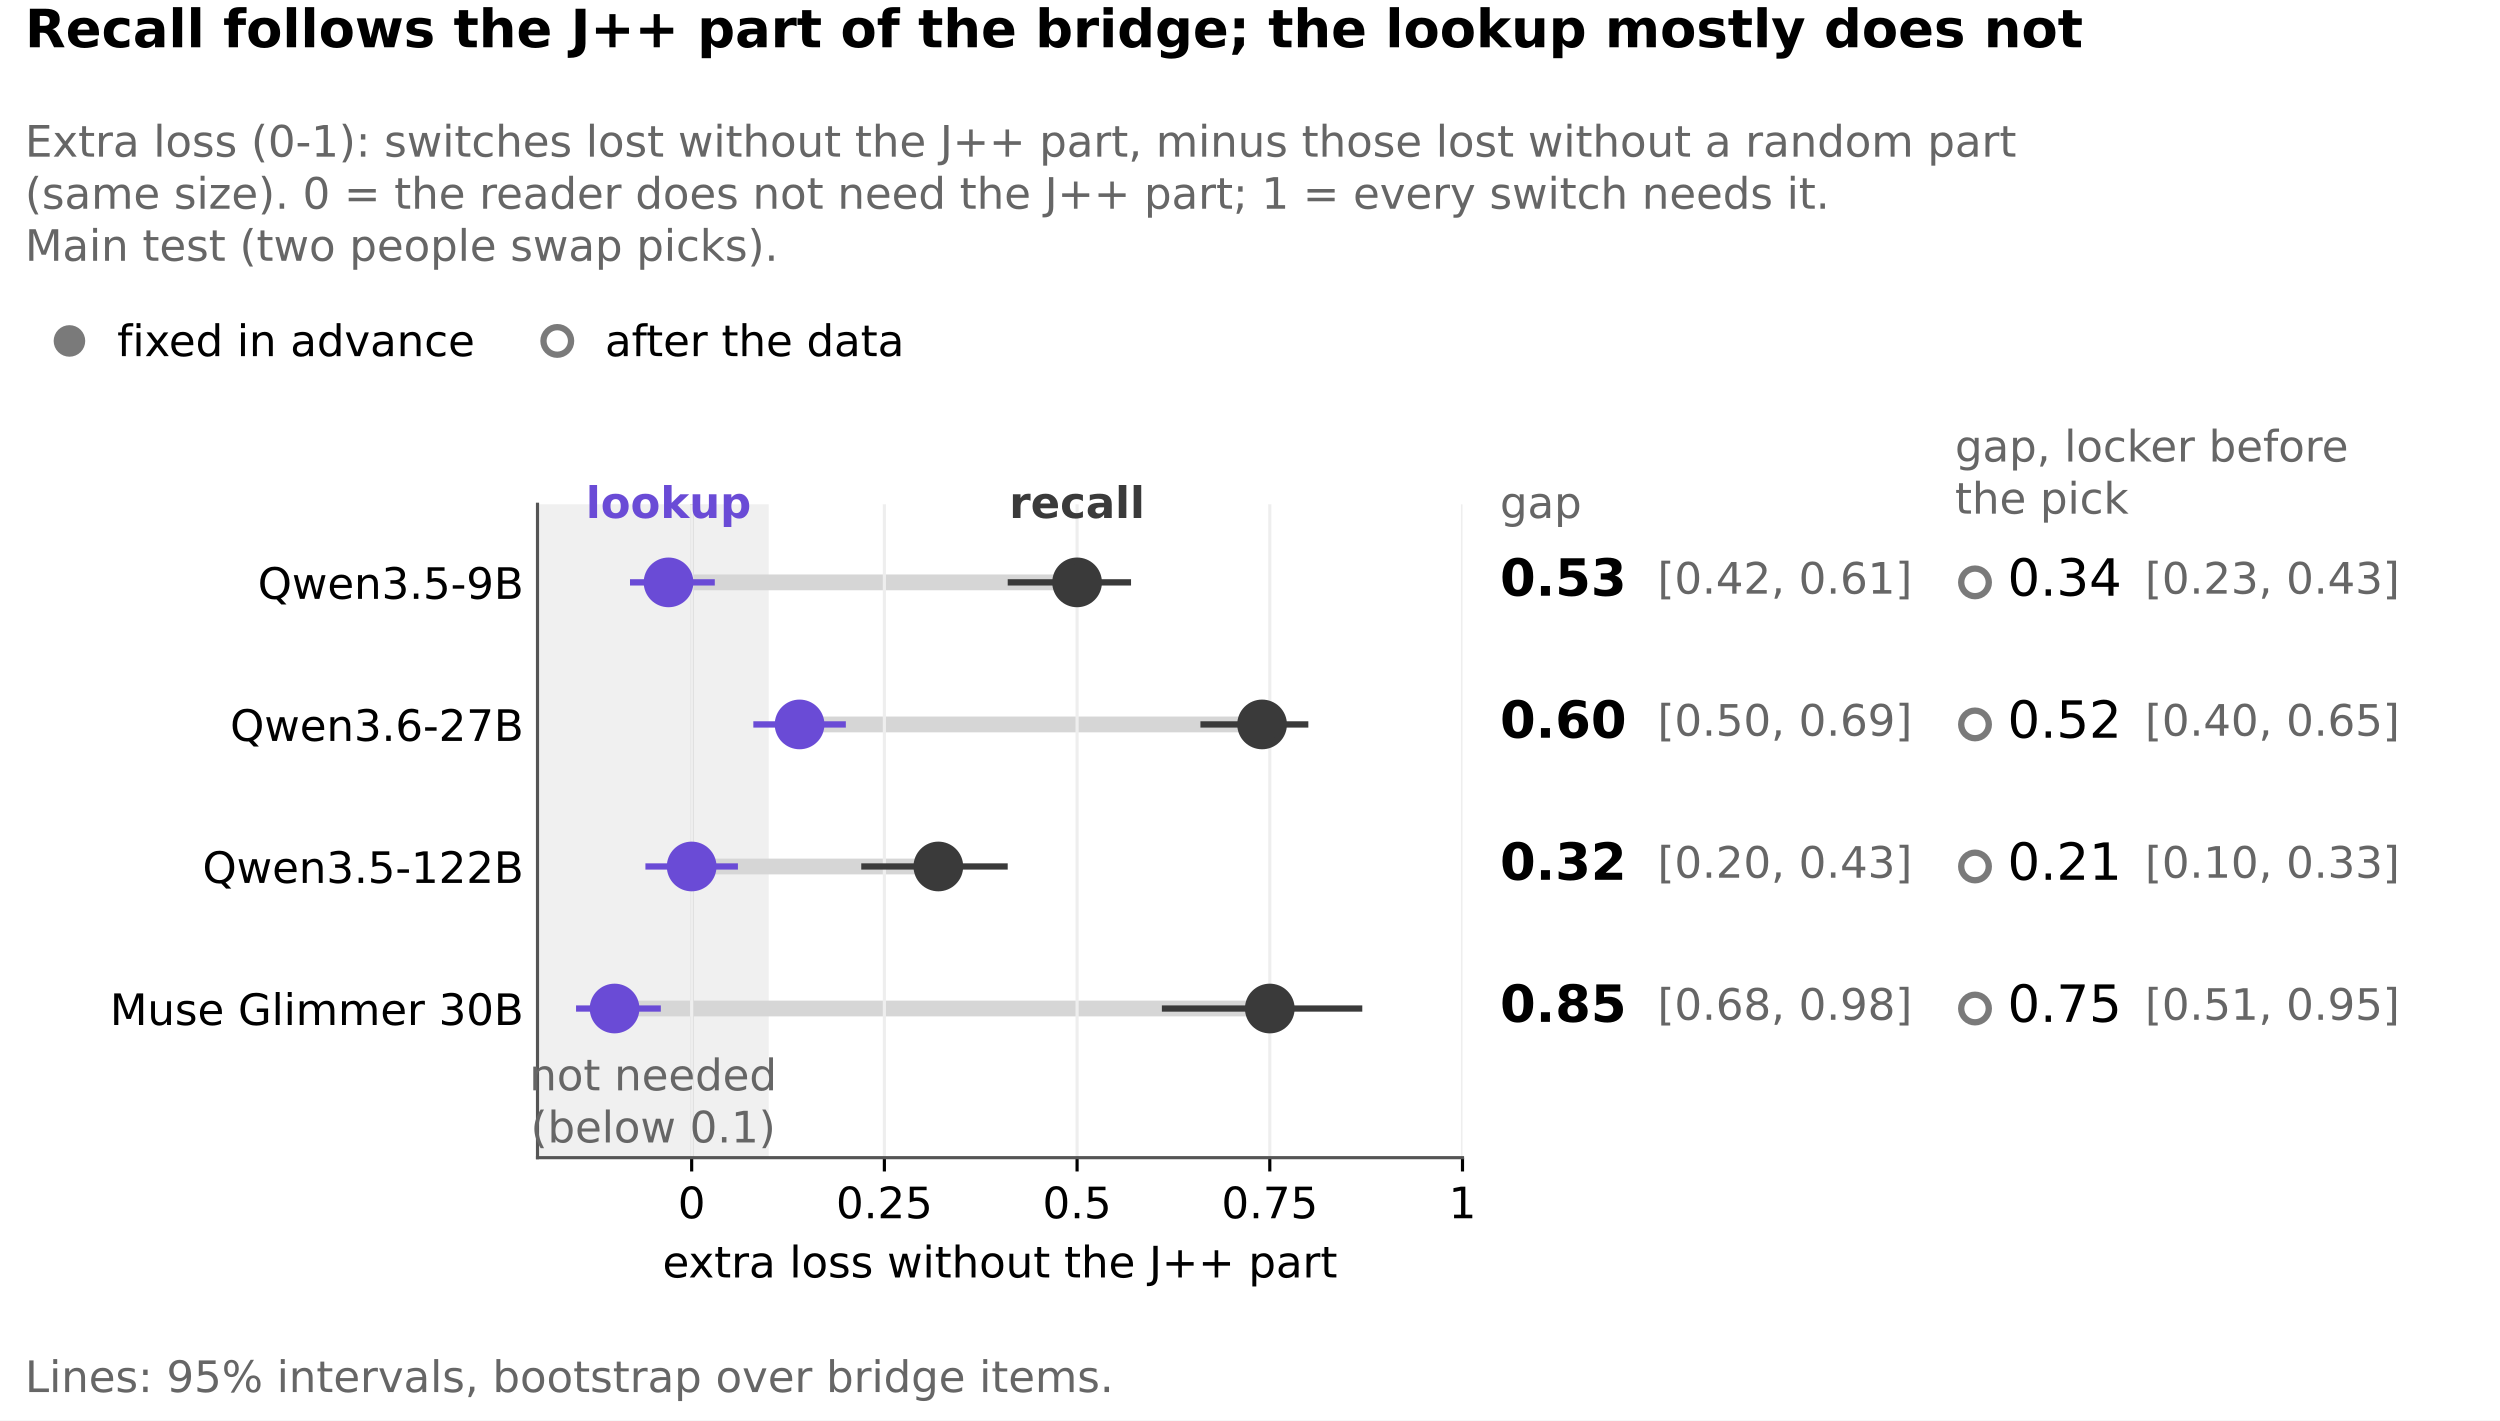
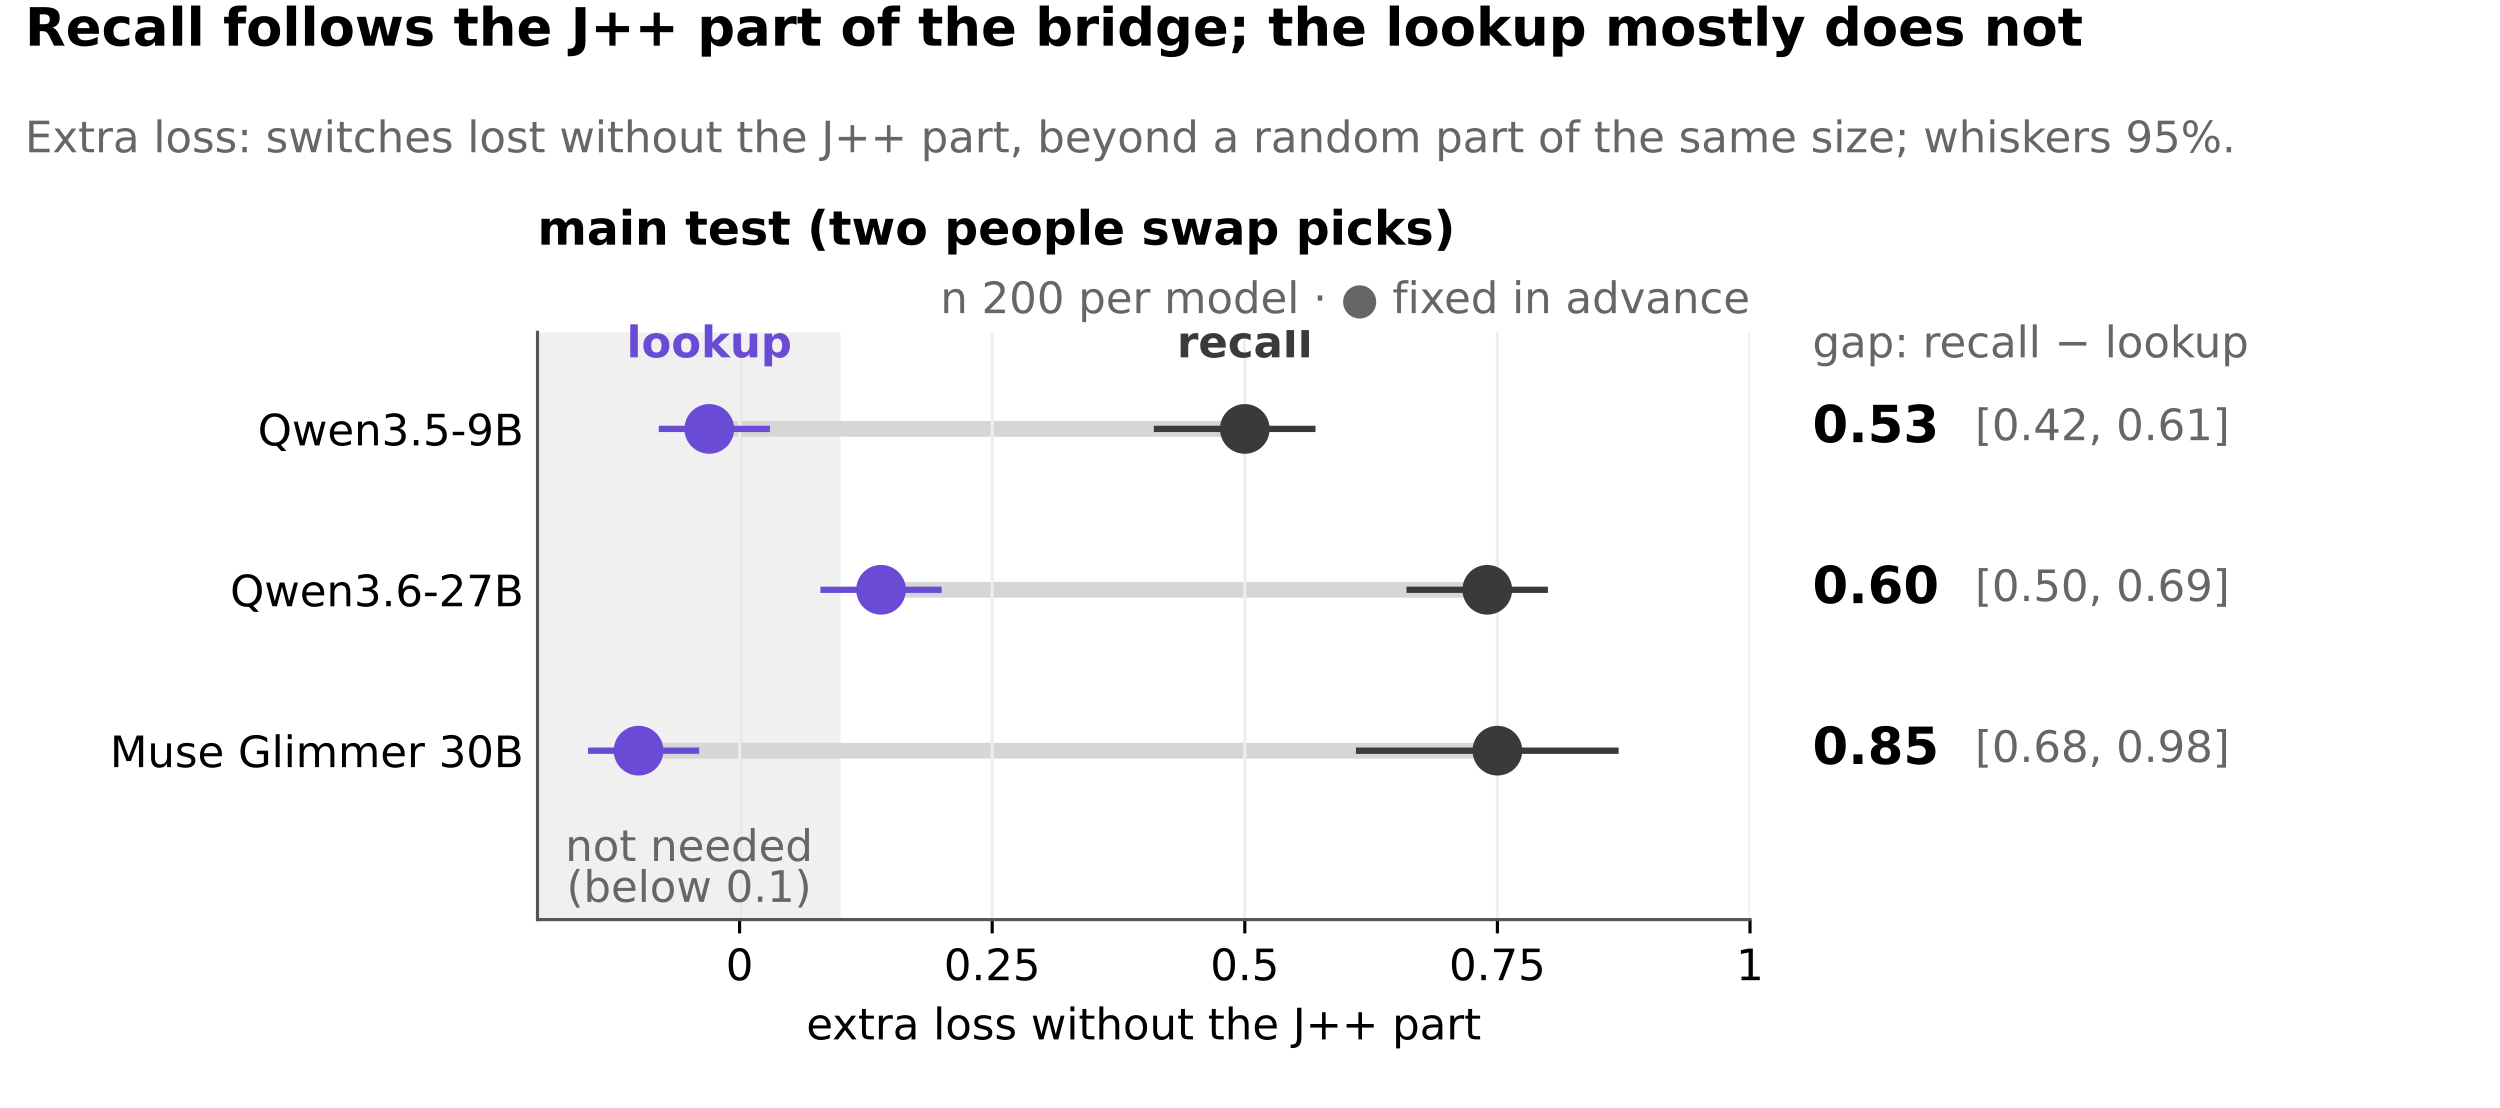
- <svg xmlns="http://www.w3.org/2000/svg" xmlns:xlink="http://www.w3.org/1999/xlink" width="633.6pt" height="360pt" viewBox="0 0 633.6 360" version="1.1">
+ <svg xmlns="http://www.w3.org/2000/svg" xmlns:xlink="http://www.w3.org/1999/xlink" width="633.6pt" height="280.8pt" viewBox="0 0 633.6 280.8" version="1.1">
  <defs>
    <style type="text/css">*{stroke-linejoin: round; stroke-linecap: butt}</style>
  </defs>
  <g id="figure_1">
    <g id="patch_1">
-       <path d="M 0 360  L 633.6 360  L 633.6 0  L 0 0  z " style="fill: #ffffff" />
+       <path d="M 0 280.8  L 633.6 280.8  L 633.6 0  L 0 0  z " style="fill: #ffffff" />
    </g>
    <g id="axes_1">
      <g id="patch_2">
-         <path d="M 136.224 293.4  L 370.656 293.4  L 370.656 127.8  L 136.224 127.8  z " style="fill: #ffffff" />
+         <path d="M 136.224 233.064  L 443.52 233.064  L 443.52 84.24  L 136.224 84.24  z " style="fill: #ffffff" />
      </g>
      <g id="patch_3">
-         <path d="M 136.224 293.4  L 194.832 293.4  L 194.832 127.8  L 136.224 127.8  z " clip-path="url(#p7d464ca9d9)" style="fill: #f0f0f0" />
+         <path d="M 136.224 233.064  L 213.048 233.064  L 213.048 84.24  L 136.224 84.24  z " clip-path="url(#p1dc1d9627c)" style="fill: #f0f0f0" />
      </g>
      <g id="line2d_1">
-         <path d="M 175.296 293.4  L 175.296 127.8  " clip-path="url(#p7d464ca9d9)" style="fill: none; stroke: #999999; stroke-width: 0.8; stroke-linecap: square" />
+         <path d="M 187.44 233.064  L 187.44 84.24  " clip-path="url(#p1dc1d9627c)" style="fill: none; stroke: #999999; stroke-width: 0.8; stroke-linecap: square" />
      </g>
      <g id="line2d_2">
-         <path d="M 169.435 147.6  L 272.976 147.6  " clip-path="url(#p7d464ca9d9)" style="fill: none; stroke: #d6d6d6; stroke-width: 4" />
+         <path d="M 179.758 108.704  L 315.48 108.704  " clip-path="url(#p1dc1d9627c)" style="fill: none; stroke: #d6d6d6; stroke-width: 4" />
      </g>
      <g id="line2d_3">
-         <path d="M 202.646 183.6  L 319.862 183.6  " clip-path="url(#p7d464ca9d9)" style="fill: none; stroke: #d6d6d6; stroke-width: 4" />
+         <path d="M 223.291 149.478  L 376.939 149.478  " clip-path="url(#p1dc1d9627c)" style="fill: none; stroke: #d6d6d6; stroke-width: 4" />
      </g>
      <g id="line2d_4">
-         <path d="M 175.296 219.6  L 237.811 219.6  " clip-path="url(#p7d464ca9d9)" style="fill: none; stroke: #d6d6d6; stroke-width: 4" />
-       </g>
-       <g id="line2d_5">
-         <path d="M 155.76 255.6  L 321.816 255.6  " clip-path="url(#p7d464ca9d9)" style="fill: none; stroke: #d6d6d6; stroke-width: 4" />
+         <path d="M 161.832 190.252  L 379.5 190.252  " clip-path="url(#p1dc1d9627c)" style="fill: none; stroke: #d6d6d6; stroke-width: 4" />
      </g>
      <g id="matplotlib.axis_1">
        <g id="xtick_1">
+           <g id="line2d_5">
+             <path d="M 187.44 233.064  L 187.44 84.24  " clip-path="url(#p1dc1d9627c)" style="fill: none; stroke: #eeeeee; stroke-width: 0.8; stroke-linecap: square" />
+           </g>
          <g id="line2d_6">
-             <path d="M 175.296 293.4  L 175.296 127.8  " clip-path="url(#p7d464ca9d9)" style="fill: none; stroke: #eeeeee; stroke-width: 0.8; stroke-linecap: square" />
-           </g>
+             <defs>
+               <path id="mb49b8d1d1c" d="M 0 0  L 0 3.5  " style="stroke: #000000; stroke-width: 0.8" />
+             </defs>
+             <g>
+               <use xlink:href="#mb49b8d1d1c" x="187.44" y="233.064" style="stroke: #000000; stroke-width: 0.8" />
+             </g>
+           </g>
+           <g id="text_1">
+             <text style="font-size: 11px; font-family: 'DejaVu Sans'; text-anchor: middle" x="187.44" y="248.421" transform="rotate(-0 187.44 248.4214)">0</text>
+           </g>
+         </g>
+         <g id="xtick_2">
          <g id="line2d_7">
-             <defs>
-               <path id="m9600079ac9" d="M 0 0  L 0 3.5  " style="stroke: #000000; stroke-width: 0.8" />
-             </defs>
-             <g>
-               <use xlink:href="#m9600079ac9" x="175.296" y="293.4" style="stroke: #000000; stroke-width: 0.8" />
-             </g>
-           </g>
-           <g id="text_1">
-             <text style="font-size: 11px; font-family: 'DejaVu Sans'; text-anchor: middle" x="175.296" y="308.757" transform="rotate(-0 175.296 308.7574)">0</text>
-           </g>
-         </g>
-         <g id="xtick_2">
+             <path d="M 251.46 233.064  L 251.46 84.24  " clip-path="url(#p1dc1d9627c)" style="fill: none; stroke: #eeeeee; stroke-width: 0.8; stroke-linecap: square" />
+           </g>
          <g id="line2d_8">
-             <path d="M 224.136 293.4  L 224.136 127.8  " clip-path="url(#p7d464ca9d9)" style="fill: none; stroke: #eeeeee; stroke-width: 0.8; stroke-linecap: square" />
-           </g>
+             <g>
+               <use xlink:href="#mb49b8d1d1c" x="251.46" y="233.064" style="stroke: #000000; stroke-width: 0.8" />
+             </g>
+           </g>
+           <g id="text_2">
+             <text style="font-size: 11px; font-family: 'DejaVu Sans'; text-anchor: middle" x="251.46" y="248.421" transform="rotate(-0 251.46 248.4214)">0.25</text>
+           </g>
+         </g>
+         <g id="xtick_3">
          <g id="line2d_9">
-             <g>
-               <use xlink:href="#m9600079ac9" x="224.136" y="293.4" style="stroke: #000000; stroke-width: 0.8" />
-             </g>
-           </g>
-           <g id="text_2">
-             <text style="font-size: 11px; font-family: 'DejaVu Sans'; text-anchor: middle" x="224.136" y="308.757" transform="rotate(-0 224.136 308.7574)">0.25</text>
-           </g>
-         </g>
-         <g id="xtick_3">
+             <path d="M 315.48 233.064  L 315.48 84.24  " clip-path="url(#p1dc1d9627c)" style="fill: none; stroke: #eeeeee; stroke-width: 0.8; stroke-linecap: square" />
+           </g>
          <g id="line2d_10">
-             <path d="M 272.976 293.4  L 272.976 127.8  " clip-path="url(#p7d464ca9d9)" style="fill: none; stroke: #eeeeee; stroke-width: 0.8; stroke-linecap: square" />
-           </g>
+             <g>
+               <use xlink:href="#mb49b8d1d1c" x="315.48" y="233.064" style="stroke: #000000; stroke-width: 0.8" />
+             </g>
+           </g>
+           <g id="text_3">
+             <text style="font-size: 11px; font-family: 'DejaVu Sans'; text-anchor: middle" x="315.48" y="248.421" transform="rotate(-0 315.48 248.4214)">0.5</text>
+           </g>
+         </g>
+         <g id="xtick_4">
          <g id="line2d_11">
-             <g>
-               <use xlink:href="#m9600079ac9" x="272.976" y="293.4" style="stroke: #000000; stroke-width: 0.8" />
-             </g>
-           </g>
-           <g id="text_3">
-             <text style="font-size: 11px; font-family: 'DejaVu Sans'; text-anchor: middle" x="272.976" y="308.757" transform="rotate(-0 272.976 308.7574)">0.5</text>
-           </g>
-         </g>
-         <g id="xtick_4">
+             <path d="M 379.5 233.064  L 379.5 84.24  " clip-path="url(#p1dc1d9627c)" style="fill: none; stroke: #eeeeee; stroke-width: 0.8; stroke-linecap: square" />
+           </g>
          <g id="line2d_12">
-             <path d="M 321.816 293.4  L 321.816 127.8  " clip-path="url(#p7d464ca9d9)" style="fill: none; stroke: #eeeeee; stroke-width: 0.8; stroke-linecap: square" />
-           </g>
+             <g>
+               <use xlink:href="#mb49b8d1d1c" x="379.5" y="233.064" style="stroke: #000000; stroke-width: 0.8" />
+             </g>
+           </g>
+           <g id="text_4">
+             <text style="font-size: 11px; font-family: 'DejaVu Sans'; text-anchor: middle" x="379.5" y="248.421" transform="rotate(-0 379.5 248.4214)">0.75</text>
+           </g>
+         </g>
+         <g id="xtick_5">
          <g id="line2d_13">
-             <g>
-               <use xlink:href="#m9600079ac9" x="321.816" y="293.4" style="stroke: #000000; stroke-width: 0.8" />
-             </g>
-           </g>
-           <g id="text_4">
-             <text style="font-size: 11px; font-family: 'DejaVu Sans'; text-anchor: middle" x="321.816" y="308.757" transform="rotate(-0 321.816 308.7574)">0.75</text>
-           </g>
-         </g>
-         <g id="xtick_5">
+             <path d="M 443.52 233.064  L 443.52 84.24  " clip-path="url(#p1dc1d9627c)" style="fill: none; stroke: #eeeeee; stroke-width: 0.8; stroke-linecap: square" />
+           </g>
          <g id="line2d_14">
-             <path d="M 370.656 293.4  L 370.656 127.8  " clip-path="url(#p7d464ca9d9)" style="fill: none; stroke: #eeeeee; stroke-width: 0.8; stroke-linecap: square" />
-           </g>
-           <g id="line2d_15">
-             <g>
-               <use xlink:href="#m9600079ac9" x="370.656" y="293.4" style="stroke: #000000; stroke-width: 0.8" />
+             <g>
+               <use xlink:href="#mb49b8d1d1c" x="443.52" y="233.064" style="stroke: #000000; stroke-width: 0.8" />
            </g>
          </g>
          <g id="text_5">
-             <text style="font-size: 11px; font-family: 'DejaVu Sans'; text-anchor: middle" x="370.656" y="308.757" transform="rotate(-0 370.656 308.7574)">1</text>
+             <text style="font-size: 11px; font-family: 'DejaVu Sans'; text-anchor: middle" x="443.52" y="248.421" transform="rotate(-0 443.52 248.4214)">1</text>
          </g>
        </g>
        <g id="text_6">
-           <text style="font-size: 11px; font-family: 'DejaVu Sans'; text-anchor: middle" x="253.44" y="323.758" transform="rotate(-0 253.44 323.7583)">extra loss without the J++ part</text>
+           <text style="font-size: 11px; font-family: 'DejaVu Sans'; text-anchor: middle" x="289.872" y="263.422" transform="rotate(-0 289.872 263.4223)">extra loss without the J++ part</text>
        </g>
      </g>
      <g id="matplotlib.axis_2">
        <g id="ytick_1">
+           <g id="line2d_15" />
+           <g id="text_7">
+             <text style="font-size: 11px; font-family: 'DejaVu Sans'; text-anchor: end" x="132.724" y="112.883" transform="rotate(-0 132.724 112.8829)">Qwen3.5-9B</text>
+           </g>
+         </g>
+         <g id="ytick_2">
          <g id="line2d_16" />
-           <g id="text_7">
-             <text style="font-size: 11px; font-family: 'DejaVu Sans'; text-anchor: end" x="132.724" y="151.779" transform="rotate(-0 132.724 151.7787)">Qwen3.5-9B</text>
-           </g>
-         </g>
-         <g id="ytick_2">
+           <g id="text_8">
+             <text style="font-size: 11px; font-family: 'DejaVu Sans'; text-anchor: end" x="132.724" y="153.657" transform="rotate(-0 132.724 153.6566)">Qwen3.6-27B</text>
+           </g>
+         </g>
+         <g id="ytick_3">
          <g id="line2d_17" />
-           <g id="text_8">
-             <text style="font-size: 11px; font-family: 'DejaVu Sans'; text-anchor: end" x="132.724" y="187.779" transform="rotate(-0 132.724 187.7787)">Qwen3.6-27B</text>
-           </g>
-         </g>
-         <g id="ytick_3">
-           <g id="line2d_18" />
          <g id="text_9">
-             <text style="font-size: 11px; font-family: 'DejaVu Sans'; text-anchor: end" x="132.724" y="223.779" transform="rotate(-0 132.724 223.7787)">Qwen3.5-122B</text>
-           </g>
-         </g>
-         <g id="ytick_4">
-           <g id="line2d_19" />
-           <g id="text_10">
-             <text style="font-size: 11px; font-family: 'DejaVu Sans'; text-anchor: end" x="132.724" y="259.779" transform="rotate(-0 132.724 259.7791)">Muse Glimmer 30B</text>
-           </g>
-         </g>
+             <text style="font-size: 11px; font-family: 'DejaVu Sans'; text-anchor: end" x="132.724" y="194.431" transform="rotate(-0 132.724 194.4308)">Muse Glimmer 30B</text>
+           </g>
+         </g>
+       </g>
+       <g id="line2d_18">
+         <path d="M 166.954 108.704  L 195.122 108.704  " clip-path="url(#p1dc1d9627c)" style="fill: none; stroke: #6a4bd6; stroke-width: 1.6" />
+       </g>
+       <g id="line2d_19">
+         <path d="M 292.433 108.704  L 333.406 108.704  " clip-path="url(#p1dc1d9627c)" style="fill: none; stroke: #3a3a3a; stroke-width: 1.6" />
      </g>
      <g id="line2d_20">
-         <path d="M 159.667 147.6  L 181.157 147.6  " clip-path="url(#p7d464ca9d9)" style="fill: none; stroke: #6a4bd6; stroke-width: 1.6" />
+         <path d="M 207.926 149.478  L 238.656 149.478  " clip-path="url(#p1dc1d9627c)" style="fill: none; stroke: #6a4bd6; stroke-width: 1.6" />
      </g>
      <g id="line2d_21">
-         <path d="M 255.394 147.6  L 286.651 147.6  " clip-path="url(#p7d464ca9d9)" style="fill: none; stroke: #3a3a3a; stroke-width: 1.6" />
+         <path d="M 356.453 149.478  L 392.304 149.478  " clip-path="url(#p1dc1d9627c)" style="fill: none; stroke: #3a3a3a; stroke-width: 1.6" />
      </g>
      <g id="line2d_22">
-         <path d="M 190.925 183.6  L 214.368 183.6  " clip-path="url(#p7d464ca9d9)" style="fill: none; stroke: #6a4bd6; stroke-width: 1.6" />
+         <path d="M 149.028 190.252  L 177.197 190.252  " clip-path="url(#p1dc1d9627c)" style="fill: none; stroke: #6a4bd6; stroke-width: 1.6" />
      </g>
      <g id="line2d_23">
-         <path d="M 304.234 183.6  L 331.584 183.6  " clip-path="url(#p7d464ca9d9)" style="fill: none; stroke: #3a3a3a; stroke-width: 1.6" />
+         <path d="M 343.649 190.252  L 410.23 190.252  " clip-path="url(#p1dc1d9627c)" style="fill: none; stroke: #3a3a3a; stroke-width: 1.6" />
+       </g>
+       <g id="patch_4">
+         <path d="M 136.224 233.064  L 136.224 84.24  " style="fill: none; stroke: #555555; stroke-width: 0.8; stroke-linejoin: miter; stroke-linecap: square" />
+       </g>
+       <g id="patch_5">
+         <path d="M 136.224 233.064  L 443.52 233.064  " style="fill: none; stroke: #555555; stroke-width: 0.8; stroke-linejoin: miter; stroke-linecap: square" />
      </g>
      <g id="line2d_24">
-         <path d="M 163.574 219.6  L 187.018 219.6  " clip-path="url(#p7d464ca9d9)" style="fill: none; stroke: #6a4bd6; stroke-width: 1.6" />
+         <defs>
+           <path id="m8dfc7af9db" d="M 0 5.5  C 1.459 5.5 2.858 4.92 3.889 3.889  C 4.92 2.858 5.5 1.459 5.5 0  C 5.5 -1.459 4.92 -2.858 3.889 -3.889  C 2.858 -4.92 1.459 -5.5 0 -5.5  C -1.459 -5.5 -2.858 -4.92 -3.889 -3.889  C -4.92 -2.858 -5.5 -1.459 -5.5 0  C -5.5 1.459 -4.92 2.858 -3.889 3.889  C -2.858 4.92 -1.459 5.5 0 5.5  z " style="stroke: #6a4bd6; stroke-width: 1.6" />
+         </defs>
+         <g clip-path="url(#p1dc1d9627c)">
+           <use xlink:href="#m8dfc7af9db" x="179.758" y="108.704" style="fill: #6a4bd6; stroke: #6a4bd6; stroke-width: 1.6" />
+         </g>
      </g>
      <g id="line2d_25">
-         <path d="M 218.275 219.6  L 255.394 219.6  " clip-path="url(#p7d464ca9d9)" style="fill: none; stroke: #3a3a3a; stroke-width: 1.6" />
+         <defs>
+           <path id="m4b9ddf7c1e" d="M 0 5.5  C 1.459 5.5 2.858 4.92 3.889 3.889  C 4.92 2.858 5.5 1.459 5.5 0  C 5.5 -1.459 4.92 -2.858 3.889 -3.889  C 2.858 -4.92 1.459 -5.5 0 -5.5  C -1.459 -5.5 -2.858 -4.92 -3.889 -3.889  C -4.92 -2.858 -5.5 -1.459 -5.5 0  C -5.5 1.459 -4.92 2.858 -3.889 3.889  C -2.858 4.92 -1.459 5.5 0 5.5  z " style="stroke: #3a3a3a; stroke-width: 1.6" />
+         </defs>
+         <g clip-path="url(#p1dc1d9627c)">
+           <use xlink:href="#m4b9ddf7c1e" x="315.48" y="108.704" style="fill: #3a3a3a; stroke: #3a3a3a; stroke-width: 1.6" />
+         </g>
      </g>
      <g id="line2d_26">
-         <path d="M 145.992 255.6  L 167.482 255.6  " clip-path="url(#p7d464ca9d9)" style="fill: none; stroke: #6a4bd6; stroke-width: 1.6" />
+         <g clip-path="url(#p1dc1d9627c)">
+           <use xlink:href="#m8dfc7af9db" x="223.291" y="149.478" style="fill: #6a4bd6; stroke: #6a4bd6; stroke-width: 1.6" />
+         </g>
      </g>
      <g id="line2d_27">
-         <path d="M 294.466 255.6  L 345.259 255.6  " clip-path="url(#p7d464ca9d9)" style="fill: none; stroke: #3a3a3a; stroke-width: 1.6" />
+         <g clip-path="url(#p1dc1d9627c)">
+           <use xlink:href="#m4b9ddf7c1e" x="376.939" y="149.478" style="fill: #3a3a3a; stroke: #3a3a3a; stroke-width: 1.6" />
+         </g>
      </g>
      <g id="line2d_28">
-         <defs>
-           <path id="m6bdc2397eb" d="M 0 3.5  C 0.928 3.5 1.819 3.131 2.475 2.475  C 3.131 1.819 3.5 0.928 3.5 0  C 3.5 -0.928 3.131 -1.819 2.475 -2.475  C 1.819 -3.131 0.928 -3.5 0 -3.5  C -0.928 -3.5 -1.819 -3.131 -2.475 -2.475  C -3.131 -1.819 -3.5 -0.928 -3.5 0  C -3.5 0.928 -3.131 1.819 -2.475 2.475  C -1.819 3.131 -0.928 3.5 0 3.5  z " style="stroke: #7a7a7a; stroke-width: 1.6" />
-         </defs>
-         <g>
-           <use xlink:href="#m6bdc2397eb" x="500.544" y="147.6" style="fill: #ffffff; stroke: #7a7a7a; stroke-width: 1.6" />
+         <g clip-path="url(#p1dc1d9627c)">
+           <use xlink:href="#m8dfc7af9db" x="161.832" y="190.252" style="fill: #6a4bd6; stroke: #6a4bd6; stroke-width: 1.6" />
        </g>
      </g>
      <g id="line2d_29">
-         <g>
-           <use xlink:href="#m6bdc2397eb" x="500.544" y="183.6" style="fill: #ffffff; stroke: #7a7a7a; stroke-width: 1.6" />
-         </g>
-       </g>
-       <g id="line2d_30">
-         <g>
-           <use xlink:href="#m6bdc2397eb" x="500.544" y="219.6" style="fill: #ffffff; stroke: #7a7a7a; stroke-width: 1.6" />
-         </g>
-       </g>
-       <g id="line2d_31">
-         <g>
-           <use xlink:href="#m6bdc2397eb" x="500.544" y="255.6" style="fill: #ffffff; stroke: #7a7a7a; stroke-width: 1.6" />
-         </g>
-       </g>
-       <g id="patch_4">
-         <path d="M 136.224 293.4  L 136.224 127.8  " style="fill: none; stroke: #555555; stroke-width: 0.8; stroke-linejoin: miter; stroke-linecap: square" />
-       </g>
-       <g id="patch_5">
-         <path d="M 136.224 293.4  L 370.656 293.4  " style="fill: none; stroke: #555555; stroke-width: 0.8; stroke-linejoin: miter; stroke-linecap: square" />
-       </g>
-       <g id="line2d_32">
-         <defs>
-           <path id="mf8637a1efc" d="M 0 5.5  C 1.459 5.5 2.858 4.92 3.889 3.889  C 4.92 2.858 5.5 1.459 5.5 0  C 5.5 -1.459 4.92 -2.858 3.889 -3.889  C 2.858 -4.92 1.459 -5.5 0 -5.5  C -1.459 -5.5 -2.858 -4.92 -3.889 -3.889  C -4.92 -2.858 -5.5 -1.459 -5.5 0  C -5.5 1.459 -4.92 2.858 -3.889 3.889  C -2.858 4.92 -1.459 5.5 0 5.5  z " style="stroke: #6a4bd6; stroke-width: 1.6" />
-         </defs>
-         <g clip-path="url(#p7d464ca9d9)">
-           <use xlink:href="#mf8637a1efc" x="169.435" y="147.6" style="fill: #6a4bd6; stroke: #6a4bd6; stroke-width: 1.6" />
-         </g>
-       </g>
-       <g id="line2d_33">
-         <defs>
-           <path id="md50194d11e" d="M 0 5.5  C 1.459 5.5 2.858 4.92 3.889 3.889  C 4.92 2.858 5.5 1.459 5.5 0  C 5.5 -1.459 4.92 -2.858 3.889 -3.889  C 2.858 -4.92 1.459 -5.5 0 -5.5  C -1.459 -5.5 -2.858 -4.92 -3.889 -3.889  C -4.92 -2.858 -5.5 -1.459 -5.5 0  C -5.5 1.459 -4.92 2.858 -3.889 3.889  C -2.858 4.92 -1.459 5.5 0 5.5  z " style="stroke: #3a3a3a; stroke-width: 1.6" />
-         </defs>
-         <g clip-path="url(#p7d464ca9d9)">
-           <use xlink:href="#md50194d11e" x="272.976" y="147.6" style="fill: #3a3a3a; stroke: #3a3a3a; stroke-width: 1.6" />
-         </g>
-       </g>
-       <g id="line2d_34">
-         <g clip-path="url(#p7d464ca9d9)">
-           <use xlink:href="#mf8637a1efc" x="202.646" y="183.6" style="fill: #6a4bd6; stroke: #6a4bd6; stroke-width: 1.6" />
-         </g>
-       </g>
-       <g id="line2d_35">
-         <g clip-path="url(#p7d464ca9d9)">
-           <use xlink:href="#md50194d11e" x="319.862" y="183.6" style="fill: #3a3a3a; stroke: #3a3a3a; stroke-width: 1.6" />
-         </g>
-       </g>
-       <g id="line2d_36">
-         <g clip-path="url(#p7d464ca9d9)">
-           <use xlink:href="#mf8637a1efc" x="175.296" y="219.6" style="fill: #6a4bd6; stroke: #6a4bd6; stroke-width: 1.6" />
-         </g>
-       </g>
-       <g id="line2d_37">
-         <g clip-path="url(#p7d464ca9d9)">
-           <use xlink:href="#md50194d11e" x="237.811" y="219.6" style="fill: #3a3a3a; stroke: #3a3a3a; stroke-width: 1.6" />
-         </g>
-       </g>
-       <g id="line2d_38">
-         <g clip-path="url(#p7d464ca9d9)">
-           <use xlink:href="#mf8637a1efc" x="155.76" y="255.6" style="fill: #6a4bd6; stroke: #6a4bd6; stroke-width: 1.6" />
-         </g>
-       </g>
-       <g id="line2d_39">
-         <g clip-path="url(#p7d464ca9d9)">
-           <use xlink:href="#md50194d11e" x="321.816" y="255.6" style="fill: #3a3a3a; stroke: #3a3a3a; stroke-width: 1.6" />
-         </g>
+         <g clip-path="url(#p1dc1d9627c)">
+           <use xlink:href="#m4b9ddf7c1e" x="379.5" y="190.252" style="fill: #3a3a3a; stroke: #3a3a3a; stroke-width: 1.6" />
+         </g>
+       </g>
+       <g id="text_10">
+         <text style="font-weight: 700; font-size: 11px; font-family: 'DejaVu Sans'; text-anchor: middle; fill: #6a4bd6" x="179.758" y="90.568" transform="rotate(-0 179.7576 90.56764)">lookup</text>
      </g>
      <g id="text_11">
-         <text style="font-weight: 700; font-size: 11px; font-family: 'DejaVu Sans'; text-anchor: middle; fill: #6a4bd6" x="169.435" y="131.277" transform="rotate(-0 169.4352 131.2774)">lookup</text>
+         <text style="font-weight: 700; font-size: 11px; font-family: 'DejaVu Sans'; text-anchor: middle; fill: #3a3a3a" x="315.48" y="90.568" transform="rotate(-0 315.48 90.56764)">recall</text>
      </g>
      <g id="text_12">
-         <text style="font-weight: 700; font-size: 11px; font-family: 'DejaVu Sans'; text-anchor: middle; fill: #3a3a3a" x="272.976" y="131.277" transform="rotate(-0 272.976 131.2774)">recall</text>
+         <text style="font-size: 11px; font-family: 'DejaVu Sans'; fill: #666666" transform="translate(143.2594 218.2096)">not needed</text>
+         <text style="font-size: 11px; font-family: 'DejaVu Sans'; fill: #666666" transform="translate(143.5825 228.5625)">(below 0.1)</text>
      </g>
      <g id="text_13">
-         <text style="font-size: 11px; font-family: 'DejaVu Sans'; fill: #666666" transform="translate(134.1514 276.3363)">not needed</text>
-         <text style="font-size: 11px; font-family: 'DejaVu Sans'; fill: #666666" transform="translate(134.4745 289.5394)">(below 0.1)</text>
+         <text style="font-size: 11px; font-family: 'DejaVu Sans'; text-anchor: start; fill: #666666" x="459.36" y="90.568" transform="rotate(-0 459.36 90.56764)">gap: recall − lookup</text>
      </g>
      <g id="text_14">
-         <text style="font-size: 11px; font-family: 'DejaVu Sans'; text-anchor: start; fill: #666666" x="380.16" y="131.277" transform="rotate(-0 380.16 131.2774)">gap</text>
+         <text style="font-weight: 700; font-size: 13px; font-family: 'DejaVu Sans'; text-anchor: start" x="459.36" y="112.081" transform="rotate(-0 459.36 112.0812)">0.53</text>
      </g>
      <g id="text_15">
-         <text style="font-size: 11px; font-family: 'DejaVu Sans'; fill: #666666" transform="translate(495.4752 116.9733)">gap, locker before</text>
-         <text style="font-size: 11px; font-family: 'DejaVu Sans'; fill: #666666" transform="translate(495.4752 130.1763)">the pick</text>
+         <text style="font-size: 11px; font-family: 'DejaVu Sans'; text-anchor: start; fill: #666666" x="500.544" y="111.562" transform="rotate(-0 500.544 111.5621)">[0.42, 0.61]</text>
      </g>
      <g id="text_16">
-         <text style="font-weight: 700; font-size: 13px; font-family: 'DejaVu Sans'; text-anchor: start" x="380.16" y="150.977" transform="rotate(-0 380.16 150.977)">0.53</text>
+         <text style="font-weight: 700; font-size: 13px; font-family: 'DejaVu Sans'; text-anchor: start" x="459.36" y="152.855" transform="rotate(-0 459.36 152.8549)">0.60</text>
      </g>
      <g id="text_17">
-         <text style="font-size: 11px; font-family: 'DejaVu Sans'; text-anchor: start; fill: #666666" x="420.077" y="150.458" transform="rotate(-0 420.0768 150.4579)">[0.42, 0.61]</text>
+         <text style="font-size: 11px; font-family: 'DejaVu Sans'; text-anchor: start; fill: #666666" x="500.544" y="152.336" transform="rotate(-0 500.544 152.3358)">[0.50, 0.69]</text>
      </g>
      <g id="text_18">
-         <text style="font-size: 13px; font-family: 'DejaVu Sans'; text-anchor: start" x="508.781" y="150.977" transform="rotate(-0 508.7808 150.977)">0.34</text>
+         <text style="font-weight: 700; font-size: 13px; font-family: 'DejaVu Sans'; text-anchor: start" x="459.36" y="193.629" transform="rotate(-0 459.36 193.6286)">0.85</text>
      </g>
      <g id="text_19">
-         <text style="font-size: 11px; font-family: 'DejaVu Sans'; text-anchor: start; fill: #666666" x="543.629" y="150.458" transform="rotate(-0 543.6288 150.4579)">[0.23, 0.43]</text>
+         <text style="font-size: 11px; font-family: 'DejaVu Sans'; text-anchor: start; fill: #666666" x="500.544" y="193.109" transform="rotate(-0 500.544 193.1095)">[0.68, 0.98]</text>
      </g>
      <g id="text_20">
-         <text style="font-weight: 700; font-size: 13px; font-family: 'DejaVu Sans'; text-anchor: start" x="380.16" y="186.977" transform="rotate(-0 380.16 186.977)">0.60</text>
+         <text style="font-weight: 700; font-size: 12px; font-family: 'DejaVu Sans'; text-anchor: start" x="136.224" y="62.01" transform="rotate(-0 136.224 62.01007)">main test (two people swap picks)</text>
      </g>
      <g id="text_21">
-         <text style="font-size: 11px; font-family: 'DejaVu Sans'; text-anchor: start; fill: #666666" x="420.077" y="186.458" transform="rotate(-0 420.0768 186.4579)">[0.50, 0.69]</text>
-       </g>
-       <g id="text_22">
-         <text style="font-size: 13px; font-family: 'DejaVu Sans'; text-anchor: start" x="508.781" y="186.977" transform="rotate(-0 508.7808 186.977)">0.52</text>
-       </g>
-       <g id="text_23">
-         <text style="font-size: 11px; font-family: 'DejaVu Sans'; text-anchor: start; fill: #666666" x="543.629" y="186.458" transform="rotate(-0 543.6288 186.4579)">[0.40, 0.65]</text>
-       </g>
-       <g id="text_24">
-         <text style="font-weight: 700; font-size: 13px; font-family: 'DejaVu Sans'; text-anchor: start" x="380.16" y="222.977" transform="rotate(-0 380.16 222.977)">0.32</text>
-       </g>
-       <g id="text_25">
-         <text style="font-size: 11px; font-family: 'DejaVu Sans'; text-anchor: start; fill: #666666" x="420.077" y="222.458" transform="rotate(-0 420.0768 222.4579)">[0.20, 0.43]</text>
-       </g>
-       <g id="text_26">
-         <text style="font-size: 13px; font-family: 'DejaVu Sans'; text-anchor: start" x="508.781" y="222.977" transform="rotate(-0 508.7808 222.977)">0.21</text>
-       </g>
-       <g id="text_27">
-         <text style="font-size: 11px; font-family: 'DejaVu Sans'; text-anchor: start; fill: #666666" x="543.629" y="222.458" transform="rotate(-0 543.6288 222.4579)">[0.10, 0.33]</text>
-       </g>
-       <g id="text_28">
-         <text style="font-weight: 700; font-size: 13px; font-family: 'DejaVu Sans'; text-anchor: start" x="380.16" y="258.977" transform="rotate(-0 380.16 258.977)">0.85</text>
-       </g>
-       <g id="text_29">
-         <text style="font-size: 11px; font-family: 'DejaVu Sans'; text-anchor: start; fill: #666666" x="420.077" y="258.458" transform="rotate(-0 420.0768 258.4579)">[0.68, 0.98]</text>
-       </g>
-       <g id="text_30">
-         <text style="font-size: 13px; font-family: 'DejaVu Sans'; text-anchor: start" x="508.781" y="258.977" transform="rotate(-0 508.7808 258.977)">0.75</text>
-       </g>
-       <g id="text_31">
-         <text style="font-size: 11px; font-family: 'DejaVu Sans'; text-anchor: start; fill: #666666" x="543.629" y="258.458" transform="rotate(-0 543.6288 258.4579)">[0.51, 0.95]</text>
-       </g>
-     </g>
-     <g id="text_32">
-       <text style="font-weight: 700; font-size: 13.391px; font-family: 'DejaVu Sans'; text-anchor: start" x="6.336" y="11.975" transform="rotate(-0 6.336 11.9753)">Recall follows the J++ part of the bridge; the lookup mostly does not</text>
-     </g>
-     <g id="text_33">
-       <text style="font-size: 11px; font-family: 'DejaVu Sans'; fill: #666666" transform="translate(6.336 39.69935)">Extra loss (0-1): switches lost without the J++ part, minus those lost without a random part</text>
-       <text style="font-size: 11px; font-family: 'DejaVu Sans'; fill: #666666" transform="translate(6.336 52.90236)">(same size). 0 = the reader does not need the J++ part; 1 = every switch needs it.</text>
-       <text style="font-size: 11px; font-family: 'DejaVu Sans'; fill: #666666" transform="translate(6.336 66.10537)">Main test (two people swap picks).</text>
-     </g>
-     <g id="text_34">
-       <text style="font-size: 11px; font-family: 'DejaVu Sans'; text-anchor: start; fill: #666666" x="6.336" y="352.8" transform="rotate(-0 6.336 352.8)">Lines: 95% intervals, bootstrap over bridge items.</text>
-     </g>
-     <g id="legend_1">
-       <g id="line2d_40">
-         <defs>
-           <path id="m35f2f8bf10" d="M 0 3.5  C 0.928 3.5 1.819 3.131 2.475 2.475  C 3.131 1.819 3.5 0.928 3.5 0  C 3.5 -0.928 3.131 -1.819 2.475 -2.475  C 1.819 -3.131 0.928 -3.5 0 -3.5  C -0.928 -3.5 -1.819 -3.131 -2.475 -2.475  C -3.131 -1.819 -3.5 -0.928 -3.5 0  C -3.5 0.928 -3.131 1.819 -2.475 2.475  C -1.819 3.131 -0.928 3.5 0 3.5  z " style="stroke: #7a7a7a" />
-         </defs>
-         <g>
-           <use xlink:href="#m35f2f8bf10" x="17.6" y="86.408" style="fill: #7a7a7a; stroke: #7a7a7a" />
-         </g>
-       </g>
-       <g id="text_35">
-         <text style="font-size: 11px; font-family: 'DejaVu Sans'; text-anchor: start" x="29.7" y="90.258" transform="rotate(-0 29.7 90.25828)">fixed in advance</text>
-       </g>
-       <g id="line2d_41">
-         <g>
-           <use xlink:href="#m6bdc2397eb" x="141.235" y="86.408" style="fill: #ffffff; stroke: #7a7a7a; stroke-width: 1.6" />
-         </g>
-       </g>
-       <g id="text_36">
-         <text style="font-size: 11px; font-family: 'DejaVu Sans'; text-anchor: start" x="153.335" y="90.258" transform="rotate(-0 153.3348 90.25828)">after the data</text>
-       </g>
+         <g id="patch_6">
+           <path d="M 236.672 83.658  L 445.17 83.658  L 445.17 69.357  L 236.672 69.357  z " style="fill: #ffffff" />
+         </g>
+         <text style="font-size: 11px; font-family: 'DejaVu Sans'; text-anchor: end; fill: #666666" x="443.52" y="79.365" transform="rotate(-0 443.52 79.36506)">n 200 per model · ● fixed in advance</text>
+       </g>
+     </g>
+     <g id="text_22">
+       <text style="font-weight: 700; font-size: 13.391px; font-family: 'DejaVu Sans'; text-anchor: start" x="6.336" y="11.579" transform="rotate(-0 6.336 11.5793)">Recall follows the J++ part of the bridge; the lookup mostly does not</text>
+     </g>
+     <g id="text_23">
+       <text style="font-size: 11px; font-family: 'DejaVu Sans'; text-anchor: start; fill: #666666" x="6.336" y="38.598" transform="rotate(-0 6.336 38.59828)">Extra loss: switches lost without the J++ part, beyond a random part of the same size; whiskers 95%.</text>
    </g>
  </g>
  <defs>
-     <clipPath id="p7d464ca9d9">
-       <rect x="136.224" y="127.8" width="234.432" height="165.6" />
+     <clipPath id="p1dc1d9627c">
+       <rect x="136.224" y="84.24" width="307.296" height="148.824" />
    </clipPath>
  </defs>
</svg>
